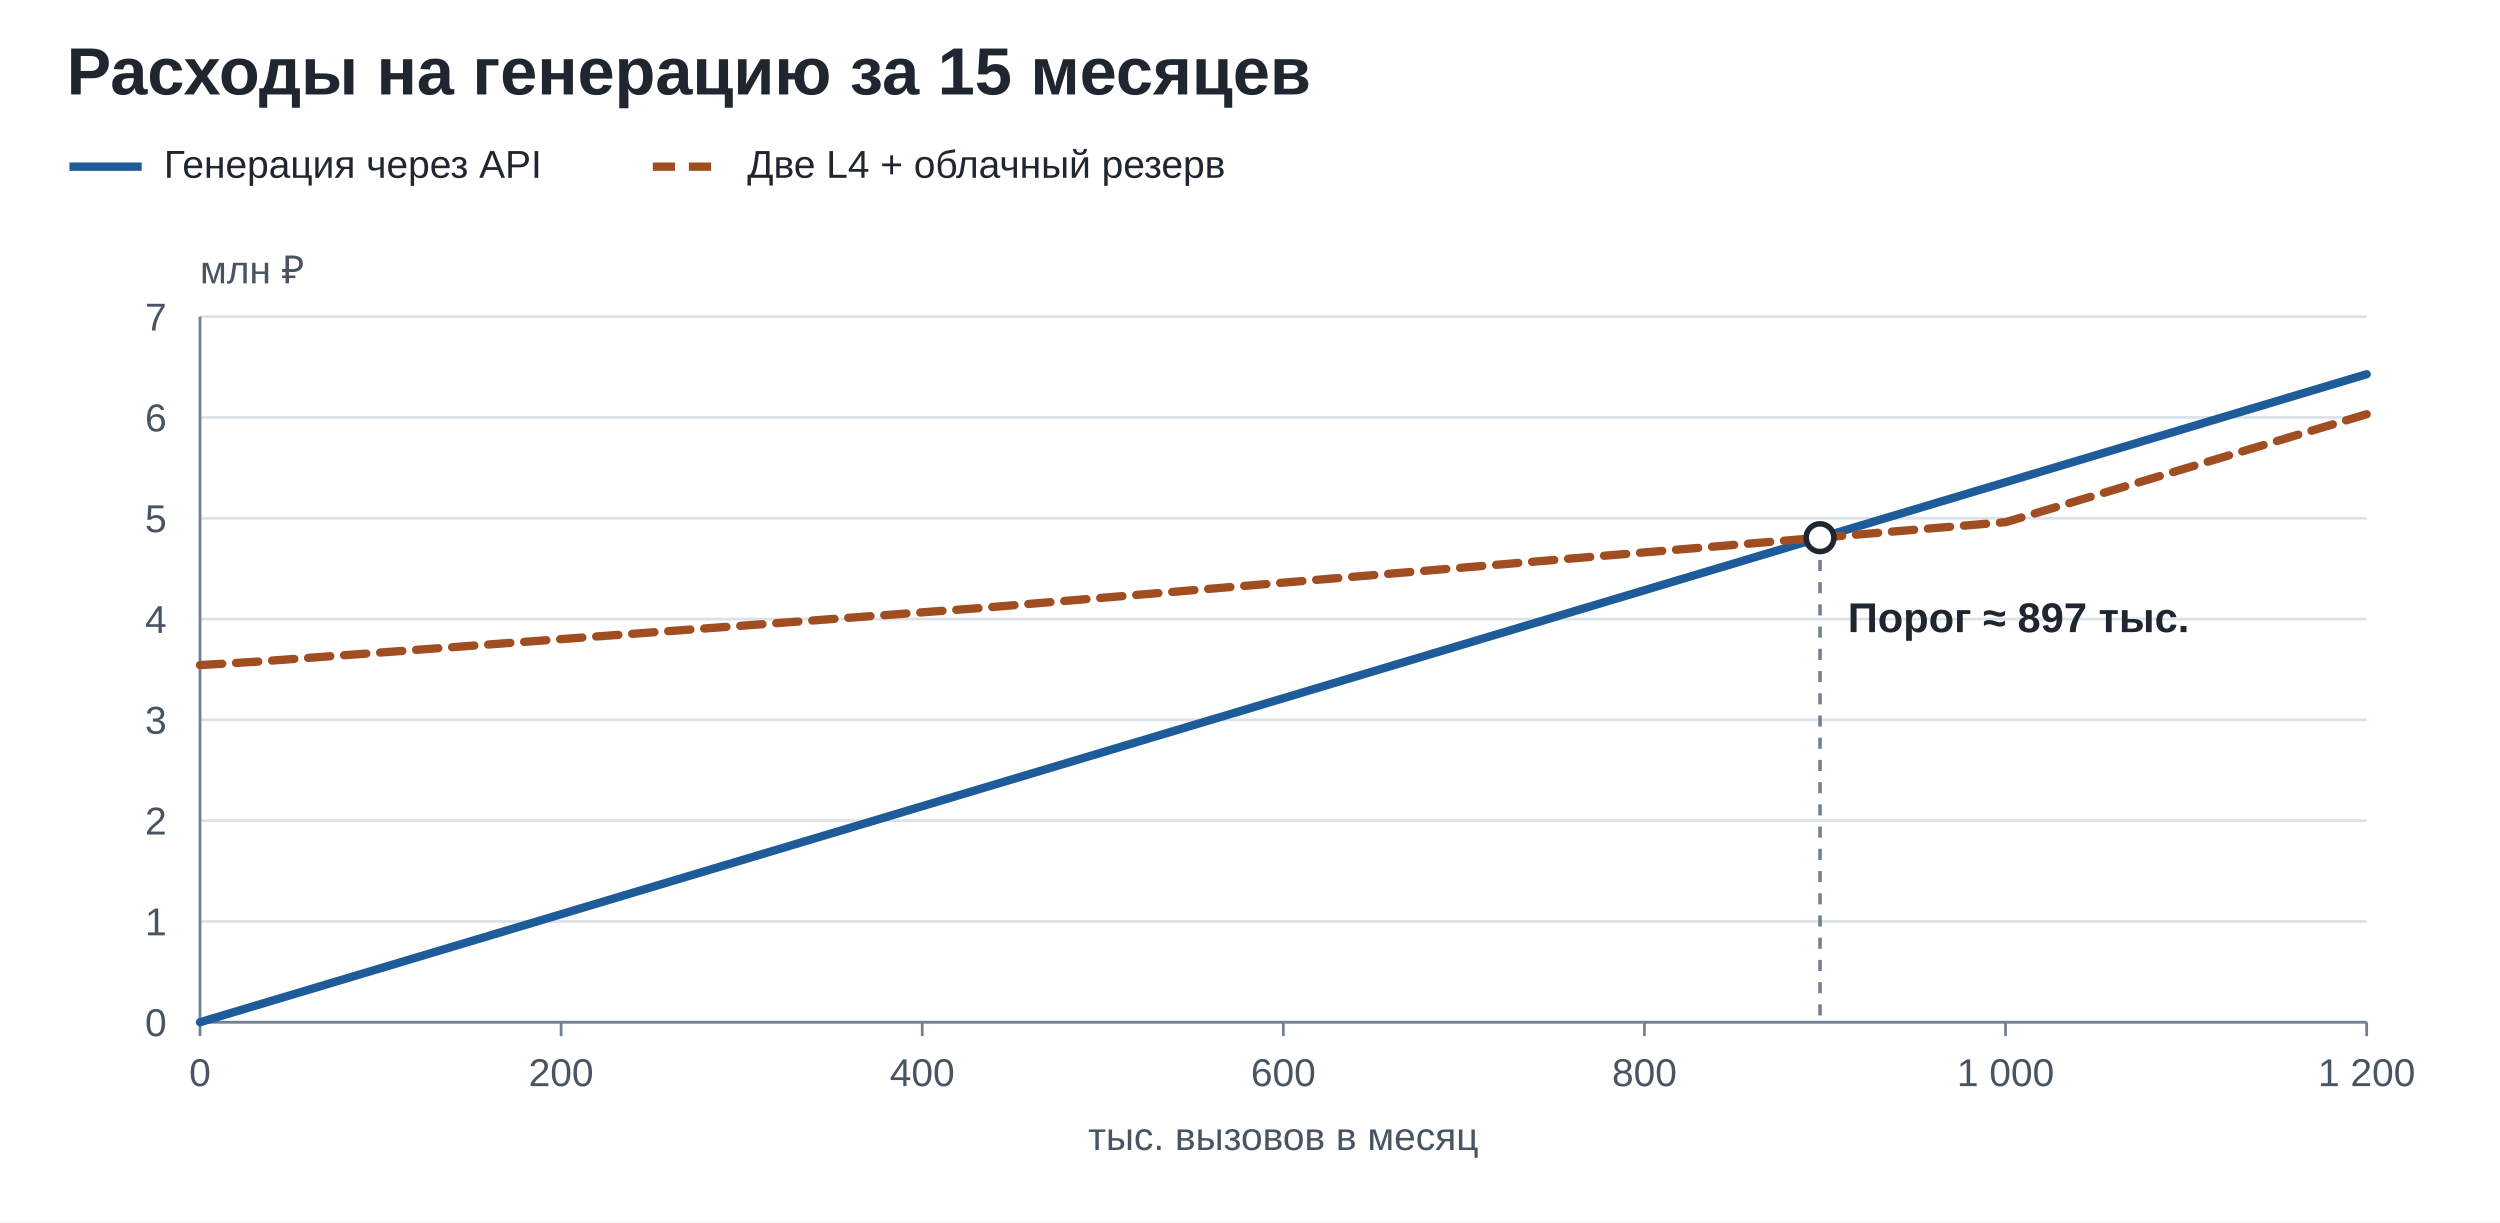
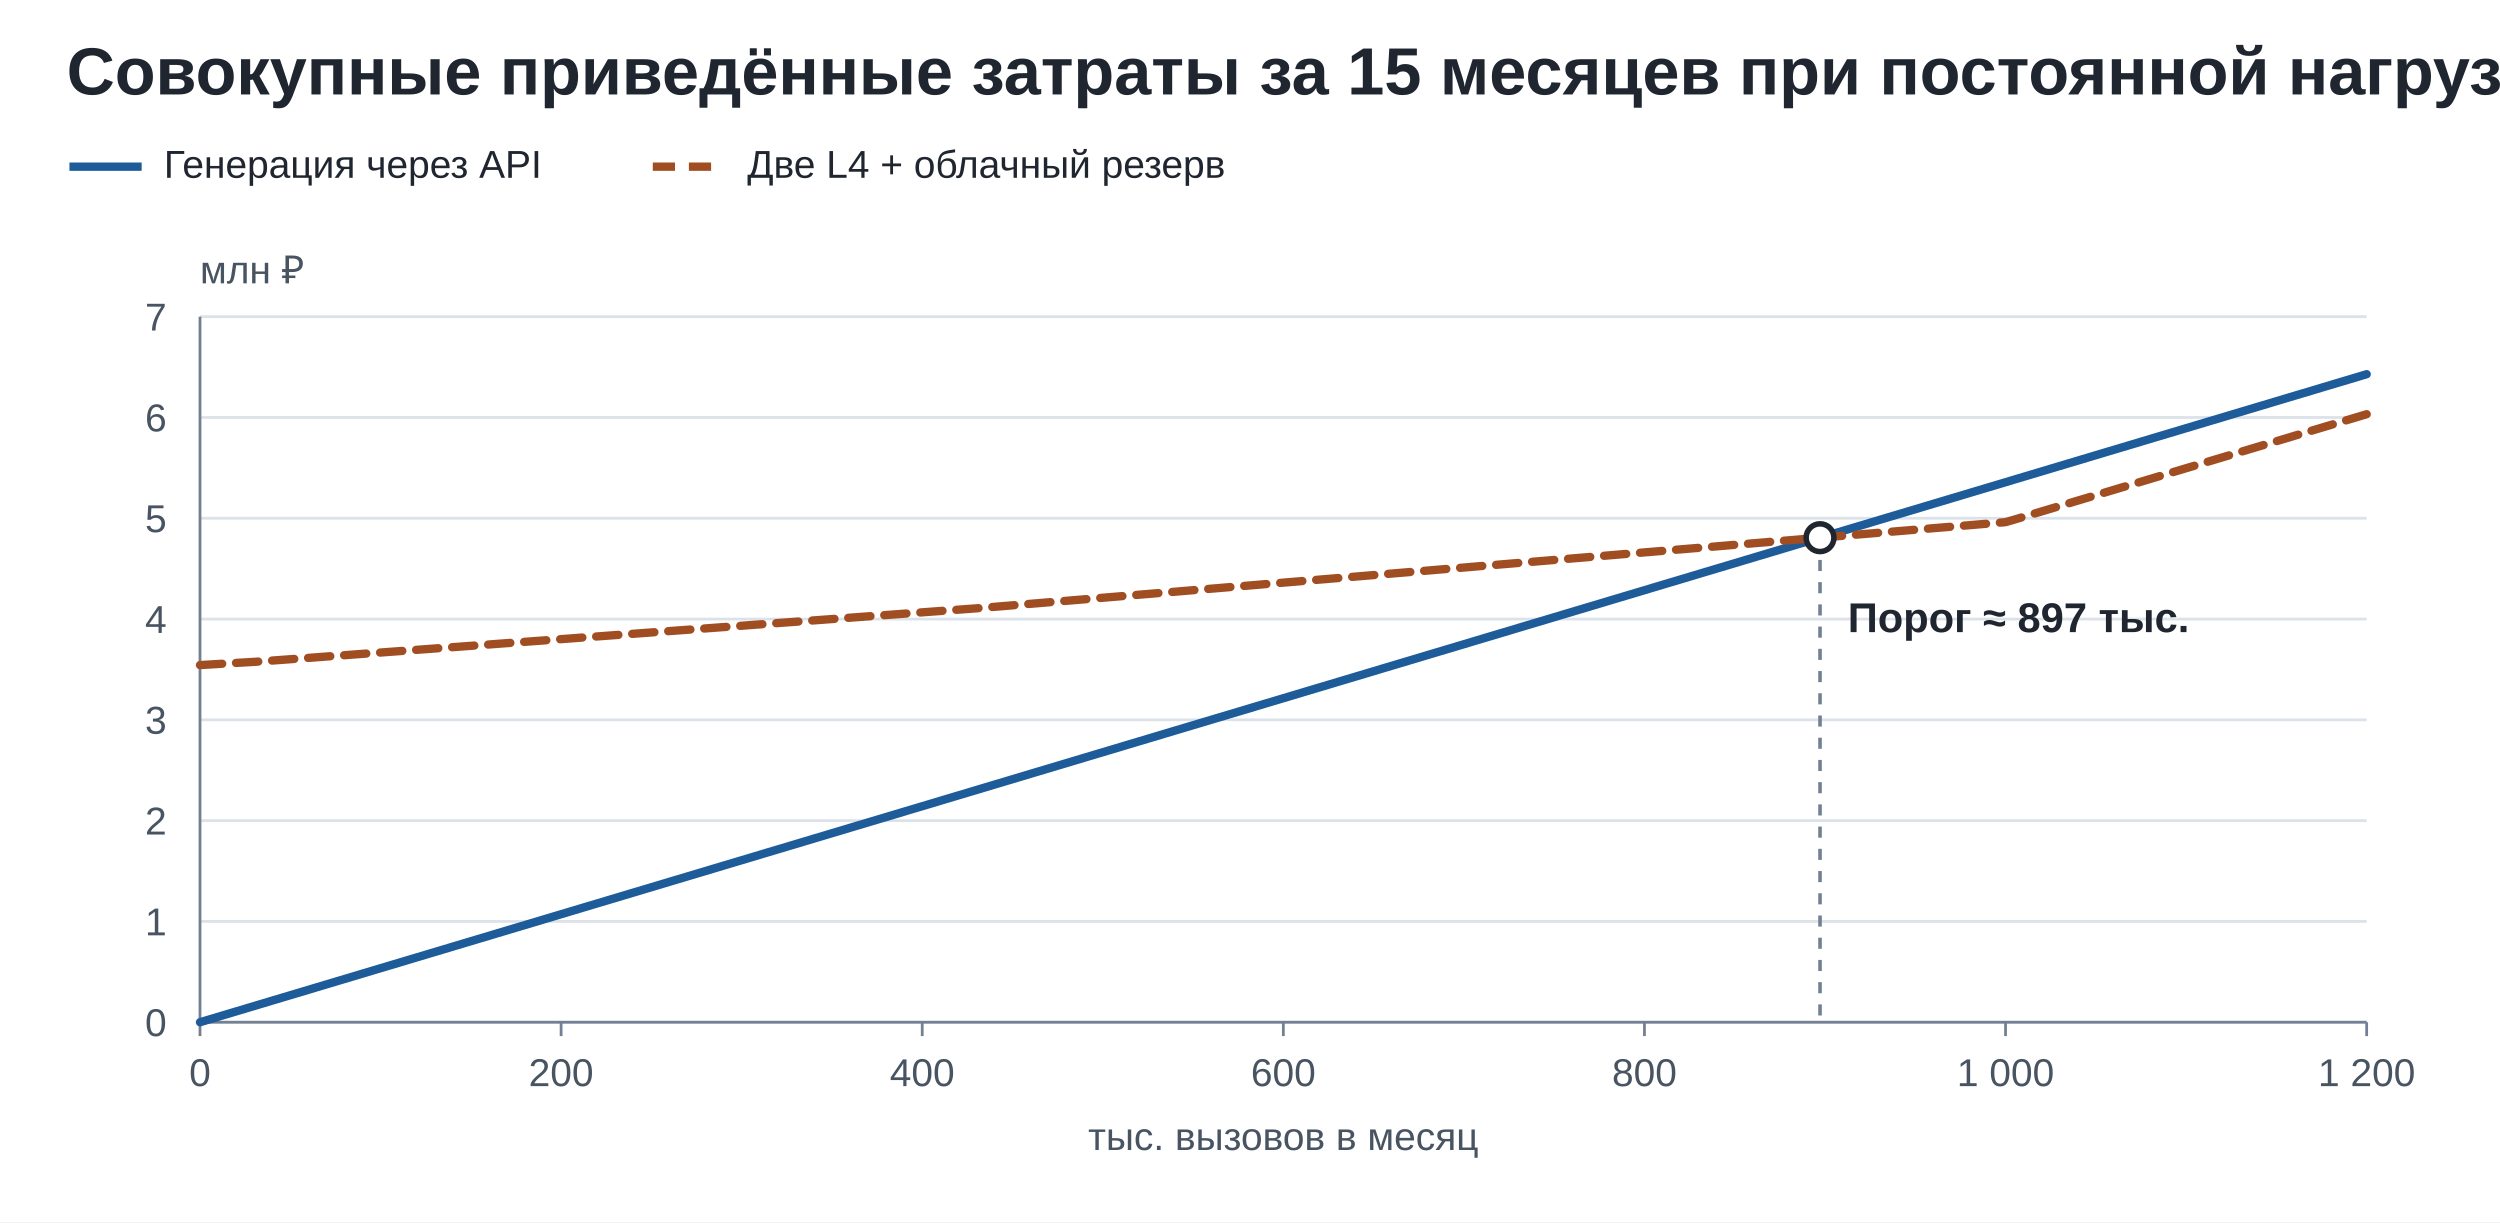
<svg xmlns="http://www.w3.org/2000/svg" width="900" height="440" viewBox="0 0 900 440" role="img" aria-labelledby="title desc">
  <rect width="900" height="440" fill="white" />
  <g font-family="Arial, Liberation Sans, sans-serif" font-size="14" fill="#202630">
-     <text x="24.00" y="34.00" font-size="24" text-anchor="start" fill="#202630" font-weight="700">Расходы на генерацию за 15 месяцев</text>
+     <text x="24.00" y="34.00" font-size="24" text-anchor="start" fill="#202630" font-weight="700">Совокупные приведённые затраты за 15 месяцев при постоянной нагрузке</text>
    <line x1="25.00" y1="60.00" x2="51.00" y2="60.00" stroke="#1d5b99" stroke-width="3" />
    <text x="59.00" y="64.00" font-size="14" text-anchor="start" fill="#202630" font-weight="400">Генерация через API</text>
    <line x1="235.00" y1="60.00" x2="261.00" y2="60.00" stroke="#a14d22" stroke-width="3" stroke-dasharray="8 5" />
    <text x="269.00" y="64.00" font-size="14" text-anchor="start" fill="#202630" font-weight="400">Две L4 + облачный резерв</text>
    <line x1="72.00" y1="368.00" x2="852.00" y2="368.00" stroke="#dce2e9" stroke-width="1" />
    <text x="60.00" y="373.00" font-size="14" text-anchor="end" fill="#485462" font-weight="400">0</text>
    <line x1="72.00" y1="331.71" x2="852.00" y2="331.71" stroke="#dce2e9" stroke-width="1" />
    <text x="60.00" y="336.71" font-size="14" text-anchor="end" fill="#485462" font-weight="400">1</text>
    <line x1="72.00" y1="295.43" x2="852.00" y2="295.43" stroke="#dce2e9" stroke-width="1" />
    <text x="60.00" y="300.43" font-size="14" text-anchor="end" fill="#485462" font-weight="400">2</text>
    <line x1="72.00" y1="259.14" x2="852.00" y2="259.14" stroke="#dce2e9" stroke-width="1" />
    <text x="60.00" y="264.14" font-size="14" text-anchor="end" fill="#485462" font-weight="400">3</text>
    <line x1="72.00" y1="222.86" x2="852.00" y2="222.86" stroke="#dce2e9" stroke-width="1" />
    <text x="60.00" y="227.86" font-size="14" text-anchor="end" fill="#485462" font-weight="400">4</text>
    <line x1="72.00" y1="186.57" x2="852.00" y2="186.57" stroke="#dce2e9" stroke-width="1" />
    <text x="60.00" y="191.57" font-size="14" text-anchor="end" fill="#485462" font-weight="400">5</text>
    <line x1="72.00" y1="150.29" x2="852.00" y2="150.29" stroke="#dce2e9" stroke-width="1" />
    <text x="60.00" y="155.29" font-size="14" text-anchor="end" fill="#485462" font-weight="400">6</text>
    <line x1="72.00" y1="114.00" x2="852.00" y2="114.00" stroke="#dce2e9" stroke-width="1" />
    <text x="60.00" y="119.00" font-size="14" text-anchor="end" fill="#485462" font-weight="400">7</text>
    <line x1="72.00" y1="368.00" x2="72.00" y2="373.00" stroke="#738093" stroke-width="1" />
    <text x="72.00" y="391.00" font-size="14" text-anchor="middle" fill="#485462" font-weight="400">0</text>
    <line x1="202.00" y1="368.00" x2="202.00" y2="373.00" stroke="#738093" stroke-width="1" />
    <text x="202.00" y="391.00" font-size="14" text-anchor="middle" fill="#485462" font-weight="400">200</text>
    <line x1="332.00" y1="368.00" x2="332.00" y2="373.00" stroke="#738093" stroke-width="1" />
    <text x="332.00" y="391.00" font-size="14" text-anchor="middle" fill="#485462" font-weight="400">400</text>
    <line x1="462.00" y1="368.00" x2="462.00" y2="373.00" stroke="#738093" stroke-width="1" />
    <text x="462.00" y="391.00" font-size="14" text-anchor="middle" fill="#485462" font-weight="400">600</text>
    <line x1="592.00" y1="368.00" x2="592.00" y2="373.00" stroke="#738093" stroke-width="1" />
    <text x="592.00" y="391.00" font-size="14" text-anchor="middle" fill="#485462" font-weight="400">800</text>
    <line x1="722.00" y1="368.00" x2="722.00" y2="373.00" stroke="#738093" stroke-width="1" />
    <text x="722.00" y="391.00" font-size="14" text-anchor="middle" fill="#485462" font-weight="400">1 000</text>
    <line x1="852.00" y1="368.00" x2="852.00" y2="373.00" stroke="#738093" stroke-width="1" />
    <text x="852.00" y="391.00" font-size="14" text-anchor="middle" fill="#485462" font-weight="400">1 200</text>
    <line x1="72.00" y1="368.00" x2="852.00" y2="368.00" stroke="#738093" stroke-width="1" />
    <line x1="72.00" y1="114.00" x2="72.00" y2="368.00" stroke="#738093" stroke-width="1" />
    <text x="72.00" y="102.00" font-size="14" text-anchor="start" fill="#485462" font-weight="400">млн ₽</text>
    <text x="462.00" y="414.00" font-size="14" text-anchor="middle" fill="#485462" font-weight="400">тыс. вызовов в месяц</text>
    <polyline points="72.00,368.00 75.25,367.03 78.50,366.06 81.75,365.08 85.00,364.11 88.25,363.14 91.50,362.17 94.75,361.20 98.00,360.22 101.25,359.25 104.50,358.28 107.75,357.31 111.00,356.34 114.25,355.36 117.50,354.39 120.75,353.42 124.00,352.45 127.25,351.48 130.50,350.50 133.75,349.53 137.00,348.56 140.25,347.59 143.50,346.62 146.75,345.64 150.00,344.67 153.25,343.70 156.50,342.73 159.75,341.76 163.00,340.78 166.25,339.81 169.50,338.84 172.75,337.87 176.00,336.90 179.25,335.92 182.50,334.95 185.75,333.98 189.00,333.01 192.25,332.04 195.50,331.06 198.75,330.09 202.00,329.12 205.25,328.15 208.50,327.17 211.75,326.20 215.00,325.23 218.25,324.26 221.50,323.29 224.75,322.31 228.00,321.34 231.25,320.37 234.50,319.40 237.75,318.43 241.00,317.45 244.25,316.48 247.50,315.51 250.75,314.54 254.00,313.57 257.25,312.59 260.50,311.62 263.75,310.65 267.00,309.68 270.25,308.71 273.50,307.73 276.75,306.76 280.00,305.79 283.25,304.82 286.50,303.85 289.75,302.87 293.00,301.90 296.25,300.93 299.50,299.96 302.75,298.99 306.00,298.01 309.25,297.04 312.50,296.07 315.75,295.10 319.00,294.13 322.25,293.15 325.50,292.18 328.75,291.21 332.00,290.24 335.25,289.27 338.50,288.29 341.75,287.32 345.00,286.35 348.25,285.38 351.50,284.41 354.75,283.43 358.00,282.46 361.25,281.49 364.50,280.52 367.75,279.55 371.00,278.57 374.25,277.60 377.50,276.63 380.75,275.66 384.00,274.69 387.25,273.71 390.50,272.74 393.75,271.77 397.00,270.80 400.25,269.83 403.50,268.85 406.75,267.88 410.00,266.91 413.25,265.94 416.50,264.97 419.75,263.99 423.00,263.02 426.25,262.05 429.50,261.08 432.75,260.11 436.00,259.13 439.25,258.16 442.50,257.19 445.75,256.22 449.00,255.25 452.25,254.27 455.50,253.30 458.75,252.33 462.00,251.36 465.25,250.39 468.50,249.41 471.75,248.44 475.00,247.47 478.25,246.50 481.50,245.52 484.75,244.55 488.00,243.58 491.25,242.61 494.50,241.64 497.75,240.66 501.00,239.69 504.25,238.72 507.50,237.75 510.75,236.78 514.00,235.80 517.25,234.83 520.50,233.86 523.75,232.89 527.00,231.92 530.25,230.94 533.50,229.97 536.75,229.00 540.00,228.03 543.25,227.06 546.50,226.08 549.75,225.11 553.00,224.14 556.25,223.17 559.50,222.20 562.75,221.22 566.00,220.25 569.25,219.28 572.50,218.31 575.75,217.34 579.00,216.36 582.25,215.39 585.50,214.42 588.75,213.45 592.00,212.48 595.25,211.50 598.50,210.53 601.75,209.56 605.00,208.59 608.25,207.62 611.50,206.64 614.75,205.67 618.00,204.70 621.25,203.73 624.50,202.76 627.75,201.78 631.00,200.81 634.25,199.84 637.50,198.87 640.75,197.90 644.00,196.92 647.25,195.95 650.50,194.98 653.75,194.01 657.00,193.04 660.25,192.06 663.50,191.09 666.75,190.12 670.00,189.15 673.25,188.18 676.50,187.20 679.75,186.23 683.00,185.26 686.25,184.29 689.50,183.32 692.75,182.34 696.00,181.37 699.25,180.40 702.50,179.43 705.75,178.46 709.00,177.48 712.25,176.51 715.50,175.54 718.75,174.57 722.00,173.60 725.25,172.62 728.50,171.65 731.75,170.68 735.00,169.71 738.25,168.73 741.50,167.76 744.75,166.79 748.00,165.82 751.25,164.85 754.50,163.87 757.75,162.90 761.00,161.93 764.25,160.96 767.50,159.99 770.75,159.01 774.00,158.04 777.25,157.07 780.50,156.10 783.75,155.13 787.00,154.15 790.25,153.18 793.50,152.21 796.75,151.24 800.00,150.27 803.25,149.29 806.50,148.32 809.75,147.35 813.00,146.38 816.25,145.41 819.50,144.43 822.75,143.46 826.00,142.49 829.25,141.52 832.50,140.55 835.75,139.57 839.00,138.60 842.25,137.63 845.50,136.66 848.75,135.69 852.00,134.71" fill="none" stroke="#1d5b99" stroke-width="3" stroke-linecap="round" stroke-linejoin="round" />
    <polyline points="72.00,239.43 75.25,239.24 78.50,239.04 81.75,238.85 85.00,238.65 88.25,238.46 91.50,238.27 94.75,238.04 98.00,237.80 101.25,237.56 104.50,237.32 107.75,237.08 111.00,236.84 114.25,236.60 117.50,236.35 120.75,236.11 124.00,235.87 127.25,235.63 130.50,235.39 133.75,235.15 137.00,234.91 140.25,234.67 143.50,234.43 146.75,234.19 150.00,233.94 153.25,233.70 156.50,233.46 159.75,233.22 163.00,232.98 166.25,232.74 169.50,232.50 172.75,232.26 176.00,232.02 179.25,231.77 182.50,231.53 185.75,231.29 189.00,231.05 192.25,230.81 195.50,230.57 198.75,230.33 202.00,230.09 205.25,229.85 208.50,229.60 211.75,229.36 215.00,229.12 218.25,228.88 221.50,228.64 224.75,228.40 228.00,228.16 231.25,227.92 234.50,227.68 237.75,227.44 241.00,227.19 244.25,226.95 247.50,226.71 250.75,226.47 254.00,226.23 257.25,225.99 260.50,225.75 263.75,225.51 267.00,225.27 270.25,225.02 273.50,224.78 276.75,224.54 280.00,224.30 283.25,224.06 286.50,223.82 289.75,223.58 293.00,223.34 296.25,223.10 299.50,222.86 302.75,222.61 306.00,222.37 309.25,222.13 312.50,221.89 315.75,221.65 319.00,221.41 322.25,221.17 325.50,220.93 328.75,220.69 332.00,220.44 335.25,220.20 338.50,219.96 341.75,219.72 345.00,219.48 348.25,219.24 351.50,219.00 354.75,218.73 358.00,218.46 361.25,218.19 364.50,217.92 367.75,217.64 371.00,217.37 374.25,217.10 377.50,216.83 380.75,216.55 384.00,216.28 387.25,216.01 390.50,215.74 393.75,215.47 397.00,215.19 400.25,214.92 403.50,214.65 406.75,214.38 410.00,214.10 413.25,213.83 416.50,213.56 419.75,213.29 423.00,213.02 426.25,212.74 429.50,212.47 432.75,212.20 436.00,211.93 439.25,211.66 442.50,211.38 445.75,211.11 449.00,210.84 452.25,210.57 455.50,210.29 458.75,210.02 462.00,209.75 465.25,209.48 468.50,209.21 471.75,208.93 475.00,208.66 478.25,208.39 481.50,208.12 484.75,207.84 488.00,207.57 491.25,207.30 494.50,207.03 497.75,206.76 501.00,206.48 504.25,206.21 507.50,205.94 510.75,205.67 514.00,205.40 517.25,205.12 520.50,204.85 523.75,204.58 527.00,204.31 530.25,204.03 533.50,203.76 536.75,203.49 540.00,203.22 543.25,202.95 546.50,202.67 549.75,202.40 553.00,202.13 556.25,201.86 559.50,201.59 562.75,201.31 566.00,201.04 569.25,200.77 572.50,200.50 575.75,200.22 579.00,199.95 582.25,199.68 585.50,199.41 588.75,199.14 592.00,198.86 595.25,198.59 598.50,198.32 601.75,198.05 605.00,197.77 608.25,197.50 611.50,197.23 614.75,196.96 618.00,196.69 621.25,196.41 624.50,196.14 627.75,195.87 631.00,195.60 634.25,195.33 637.50,195.05 640.75,194.78 644.00,194.51 647.25,194.24 650.50,193.96 653.75,193.69 657.00,193.42 660.25,193.15 663.50,192.88 666.75,192.60 670.00,192.33 673.25,192.06 676.50,191.79 679.75,191.51 683.00,191.24 686.25,190.97 689.50,190.70 692.75,190.43 696.00,190.15 699.25,189.88 702.50,189.61 705.75,189.34 709.00,189.07 712.25,188.79 715.50,188.52 718.75,188.25 722.00,187.98 725.25,187.03 728.50,186.06 731.75,185.08 735.00,184.11 738.25,183.14 741.50,182.17 744.75,181.20 748.00,180.22 751.25,179.25 754.50,178.28 757.75,177.31 761.00,176.33 764.25,175.36 767.50,174.39 770.75,173.42 774.00,172.45 777.25,171.47 780.50,170.50 783.75,169.53 787.00,168.56 790.25,167.59 793.50,166.61 796.75,165.64 800.00,164.67 803.25,163.70 806.50,162.73 809.75,161.75 813.00,160.78 816.25,159.81 819.50,158.84 822.75,157.87 826.00,156.89 829.25,155.92 832.50,154.95 835.75,153.98 839.00,153.01 842.25,152.03 845.50,151.06 848.75,150.09 852.00,149.12" fill="none" stroke="#a14d22" stroke-width="3" stroke-linecap="round" stroke-linejoin="round" stroke-dasharray="8 5" />
    <line x1="655.21" y1="193.57" x2="655.21" y2="368.00" stroke="#738093" stroke-width="1.3" stroke-dasharray="4 4" />
    <circle cx="655.21" cy="193.57" r="5" fill="white" stroke="#202630" stroke-width="2" />
    <text x="665.21" y="227.57" font-size="15" text-anchor="start" fill="#202630" font-weight="700">Порог ≈ 897 тыс.</text>
  </g>
</svg>
